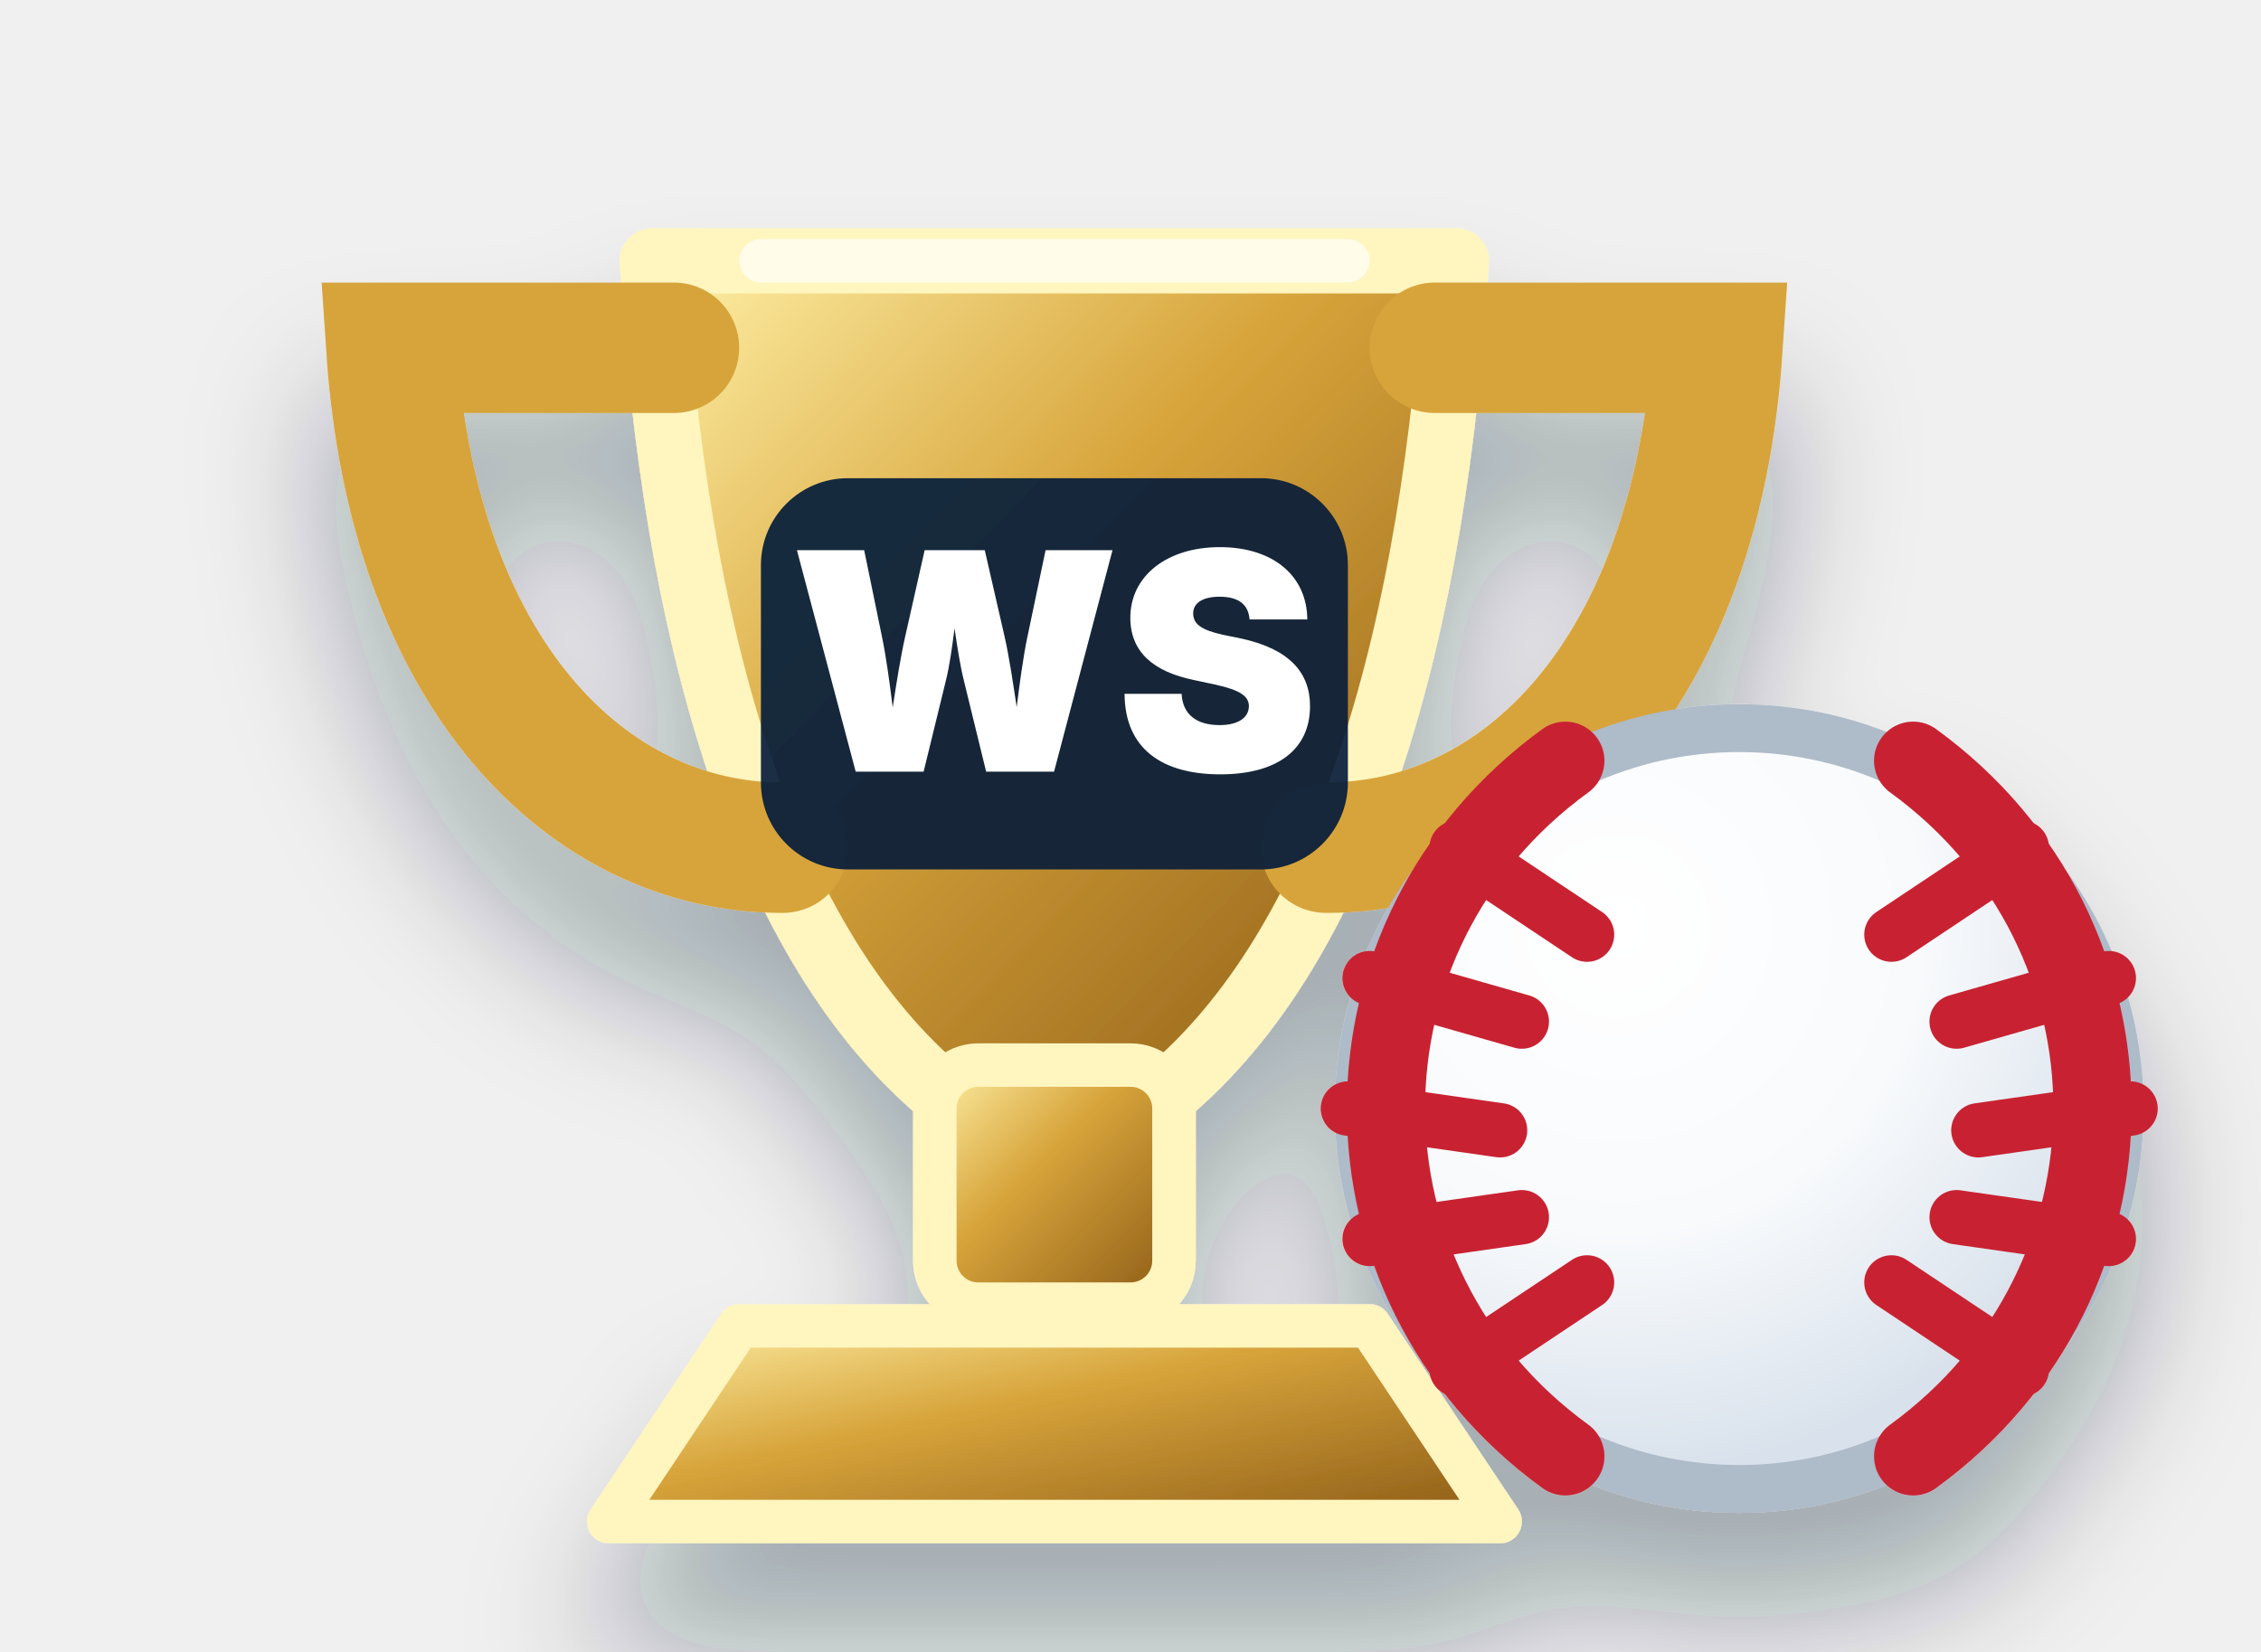
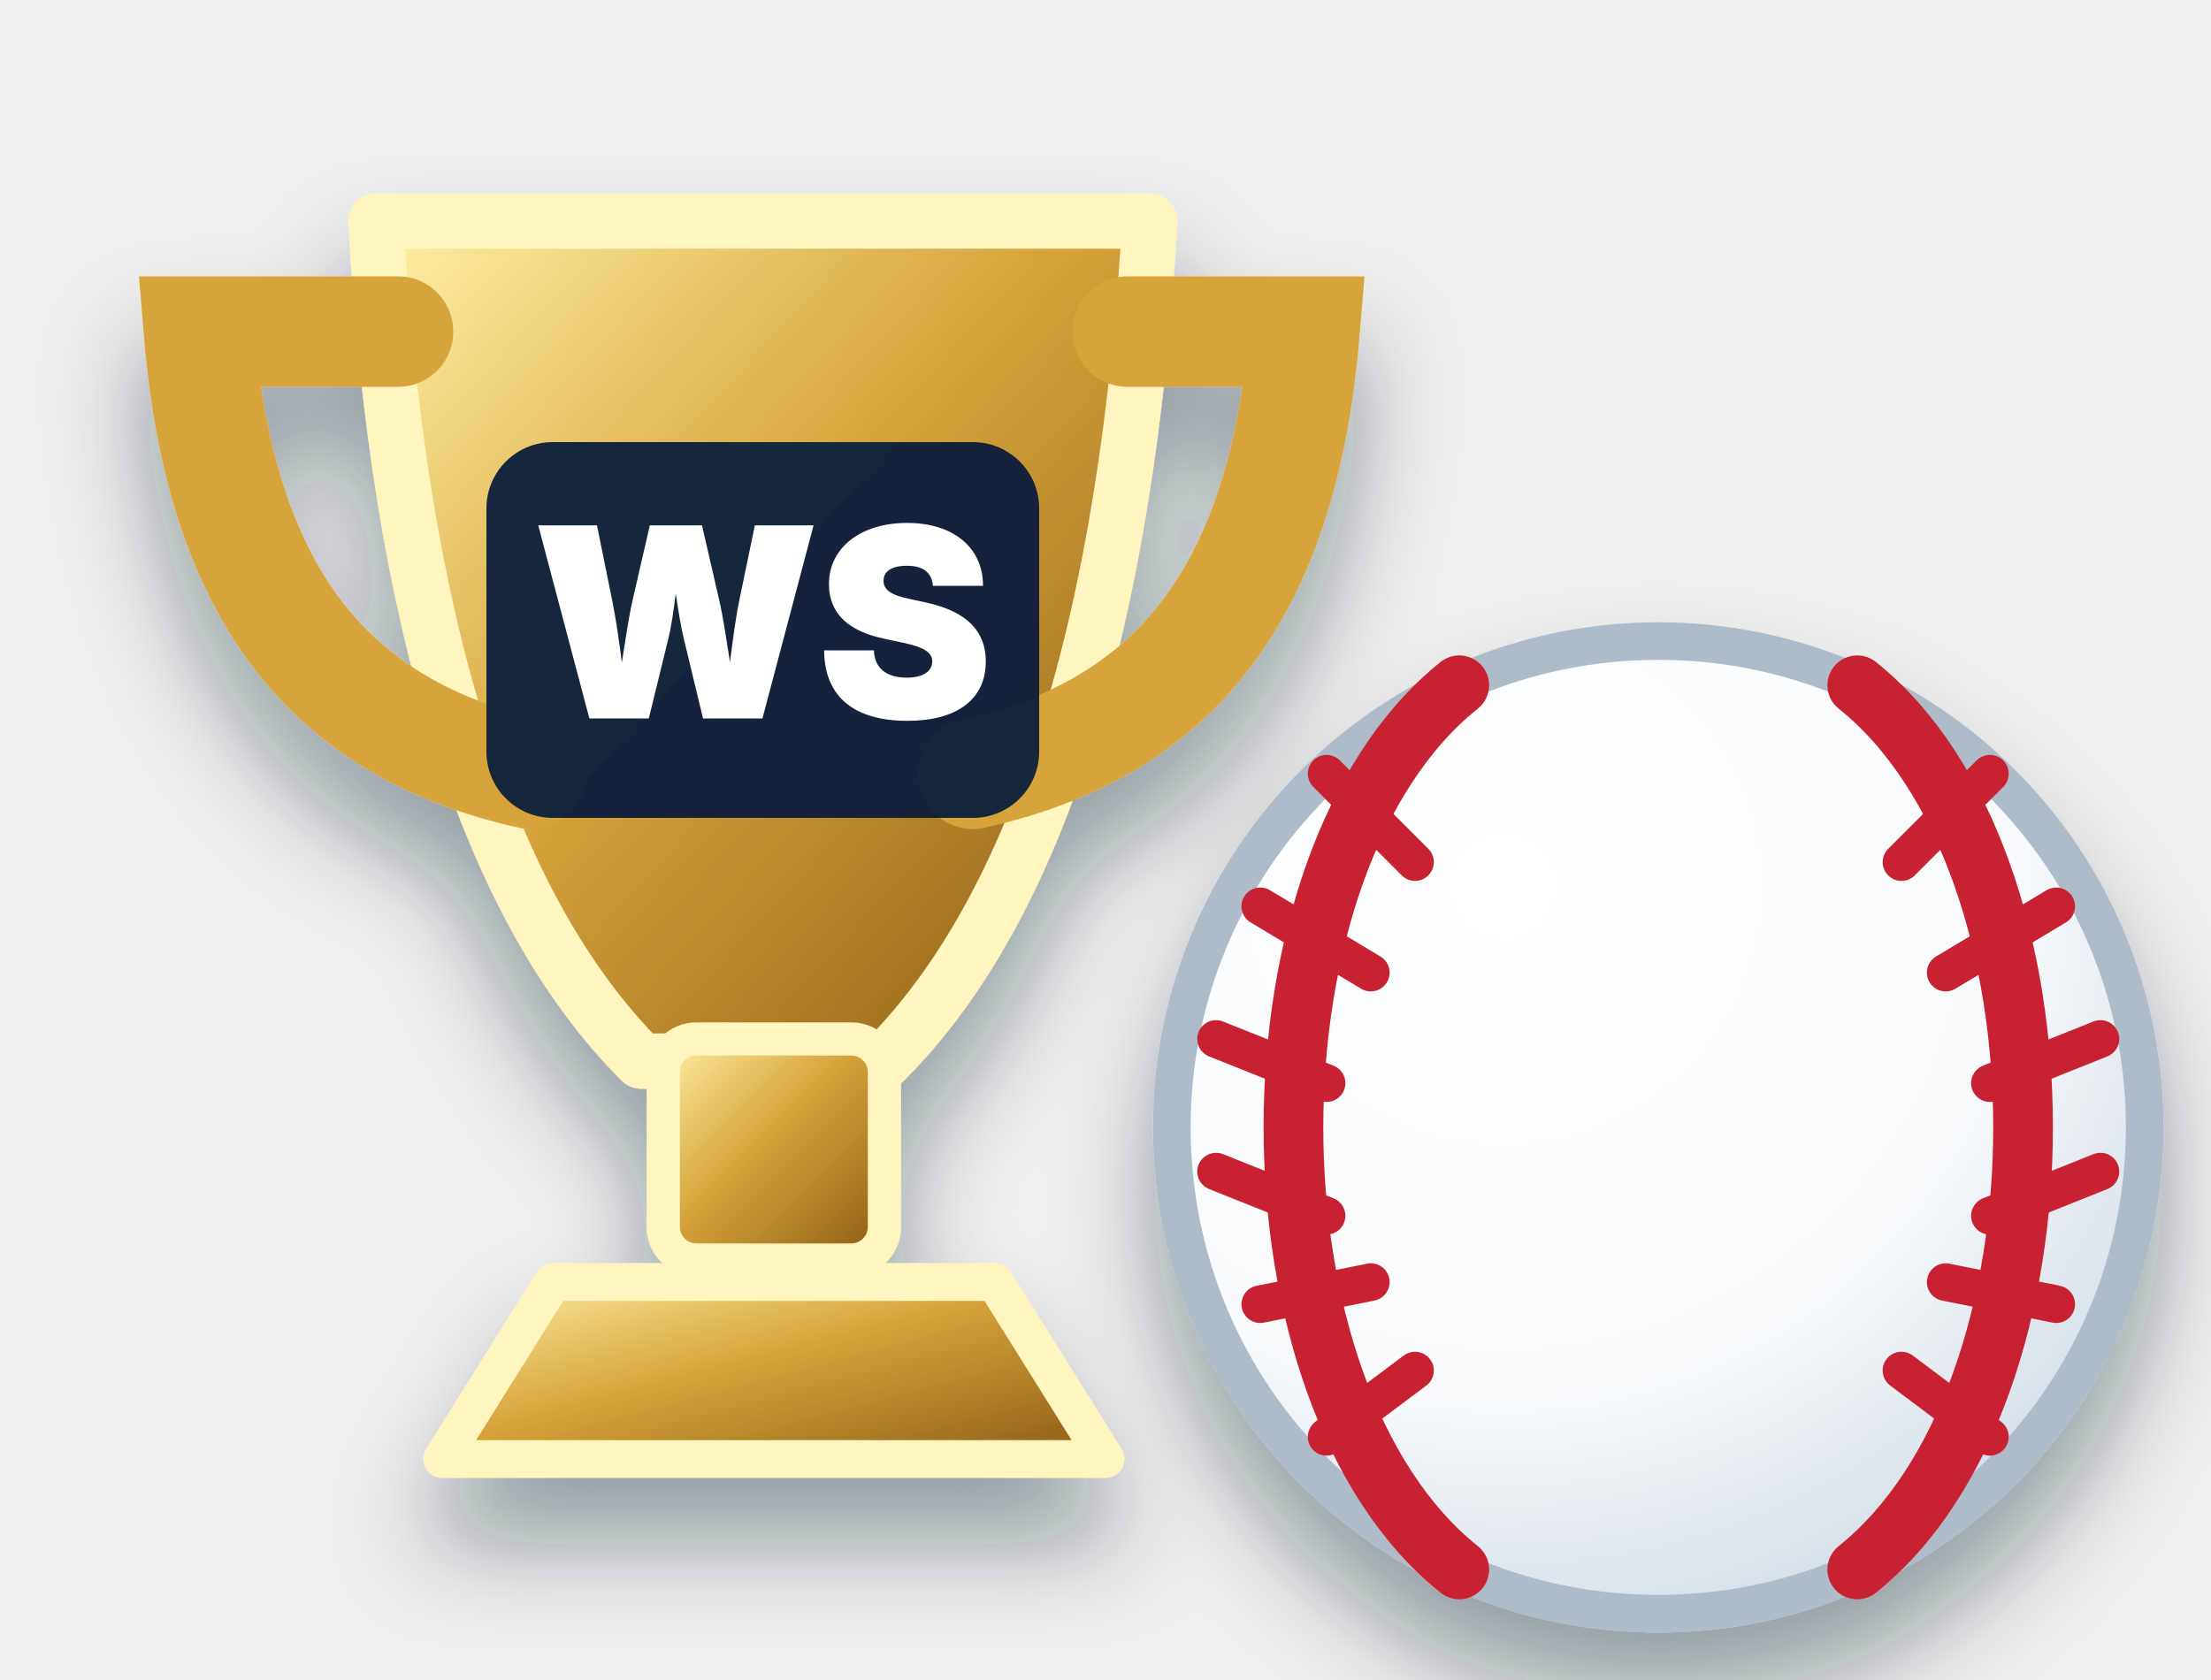
- <svg xmlns="http://www.w3.org/2000/svg" viewBox="0 0 104 76" role="img" aria-label="World Series trophy and baseball logo">
+ <svg xmlns="http://www.w3.org/2000/svg" viewBox="0 0 100 76" role="img" aria-label="World Series trophy and baseball logo">
  <defs>
    <linearGradient id="gold" x1="0" x2="1" y1="0" y2="1">
      <stop offset="0" stop-color="#fff1a8" />
-       <stop offset=".42" stop-color="#d7a43b" />
+       <stop offset=".45" stop-color="#d7a43b" />
      <stop offset="1" stop-color="#8b5a16" />
    </linearGradient>
-     <linearGradient id="silver" x1="0" x2="1" y1="0" y2="1">
+     <radialGradient id="baseballLeather" cx="34%" cy="25%" r="78%">
      <stop offset="0" stop-color="#ffffff" />
-       <stop offset="1" stop-color="#dfe7f1" />
-     </linearGradient>
-     <radialGradient id="ball" cx="34%" cy="26%" r="72%">
-       <stop offset="0" stop-color="#ffffff" />
-       <stop offset=".56" stop-color="#f8fafc" />
-       <stop offset="1" stop-color="#d9e2ec" />
+       <stop offset=".68" stop-color="#f8fafc" />
+       <stop offset="1" stop-color="#d7e0e9" />
    </radialGradient>
    <filter id="shadow" x="-20%" y="-20%" width="140%" height="140%">
-       <feDropShadow dx="0" dy="5" stdDeviation="3" flood-color="#031326" flood-opacity=".32" />
+       <feDropShadow dx="0" dy="3" stdDeviation="2.2" flood-color="#031326" flood-opacity=".38" />
    </filter>
  </defs>
  <g filter="url(#shadow)">
-     <path d="M30 12 H67 C66 29 62 43 54 50 H43 C35 43 31 29 30 12 Z" fill="url(#gold)" stroke="#fff5bf" stroke-width="3" stroke-linejoin="round" />
-     <path d="M31 16 H18 C19 31 27 39 36 39" fill="none" stroke="#d7a43b" stroke-width="6" stroke-linecap="round" />
-     <path d="M66 16 H79 C78 31 70 39 61 39" fill="none" stroke="#d7a43b" stroke-width="6" stroke-linecap="round" />
-     <rect x="43" y="49" width="11" height="11" rx="2" fill="url(#gold)" stroke="#fff5bf" stroke-width="2" />
-     <path d="M34 61 H63 L69 70 H28 Z" fill="url(#gold)" stroke="#fff5bf" stroke-width="2" stroke-linejoin="round" />
-     <rect x="35" y="22" width="27" height="18" rx="4" fill="#071d3a" opacity=".92" />
-     <text x="48.5" y="35.5" text-anchor="middle" font-family="Inter, Arial, sans-serif" font-size="14" font-weight="900" fill="#ffffff">WS</text>
-     <path d="M35 12 H62" stroke="#ffffff" stroke-opacity=".66" stroke-width="2" stroke-linecap="round" />
-     <circle cx="80" cy="51" r="17.5" fill="url(#ball)" stroke="#aebbc9" stroke-width="2.2" />
-     <path d="M72 35 C61 43 61 59 72 67" fill="none" stroke="#c82432" stroke-width="3.6" stroke-linecap="round" />
-     <path d="M88 35 C99 43 99 59 88 67" fill="none" stroke="#c82432" stroke-width="3.6" stroke-linecap="round" />
-     <g stroke="#c82432" stroke-width="2.5" stroke-linecap="round">
-       <path d="M67 39 L73 43" />
-       <path d="M63 45 L70 47" />
-       <path d="M62 51 L69 52" />
-       <path d="M63 57 L70 56" />
-       <path d="M67 63 L73 59" />
-       <path d="M93 39 L87 43" />
-       <path d="M97 45 L90 47" />
-       <path d="M98 51 L91 52" />
-       <path d="M97 57 L90 56" />
-       <path d="M93 63 L87 59" />
+     <path d="M17 10 H52 C51 28 47 41 40 48 H29 C22 41 18 28 17 10 Z" fill="url(#gold)" stroke="#fff5bf" stroke-width="2.5" stroke-linejoin="round" />
+     <path d="M18 15 H9 C10 27 15 33 24 35" fill="none" stroke="#d7a43b" stroke-width="5" stroke-linecap="round" />
+     <path d="M51 15 H59 C58 27 53 33 44 35" fill="none" stroke="#d7a43b" stroke-width="5" stroke-linecap="round" />
+     <rect x="30" y="47" width="10" height="10" rx="1.5" fill="url(#gold)" stroke="#fff5bf" stroke-width="1.5" />
+     <path d="M25 58 H45 L50 66 H20 Z" fill="url(#gold)" stroke="#fff5bf" stroke-width="1.7" stroke-linejoin="round" />
+     <rect x="22" y="20" width="25" height="17" rx="3" fill="#071d3a" opacity=".94" />
+     <text x="34.5" y="32.5" text-anchor="middle" font-family="Inter, Arial, sans-serif" font-size="12" font-weight="900" fill="#ffffff">WS</text>
+     <circle cx="75" cy="51" r="22" fill="url(#baseballLeather)" stroke="#aebbc9" stroke-width="1.7" />
+     <path d="M66 31 C56 39 56 63 66 71" fill="none" stroke="#c82432" stroke-width="2.7" stroke-linecap="round" />
+     <path d="M84 31 C94 39 94 63 84 71" fill="none" stroke="#c82432" stroke-width="2.7" stroke-linecap="round" />
+     <g fill="none" stroke="#c82432" stroke-width="1.7" stroke-linecap="round">
+       <path d="M60 35 L64 39" />
+       <path d="M57 41 L62 44" />
+       <path d="M55 47 L60 49" />
+       <path d="M55 53 L60 55" />
+       <path d="M57 59 L62 58" />
+       <path d="M60 65 L64 62" />
+       <path d="M90 35 L86 39" />
+       <path d="M93 41 L88 44" />
+       <path d="M95 47 L90 49" />
+       <path d="M95 53 L90 55" />
+       <path d="M93 59 L88 58" />
+       <path d="M90 65 L86 62" />
    </g>
  </g>
</svg>
